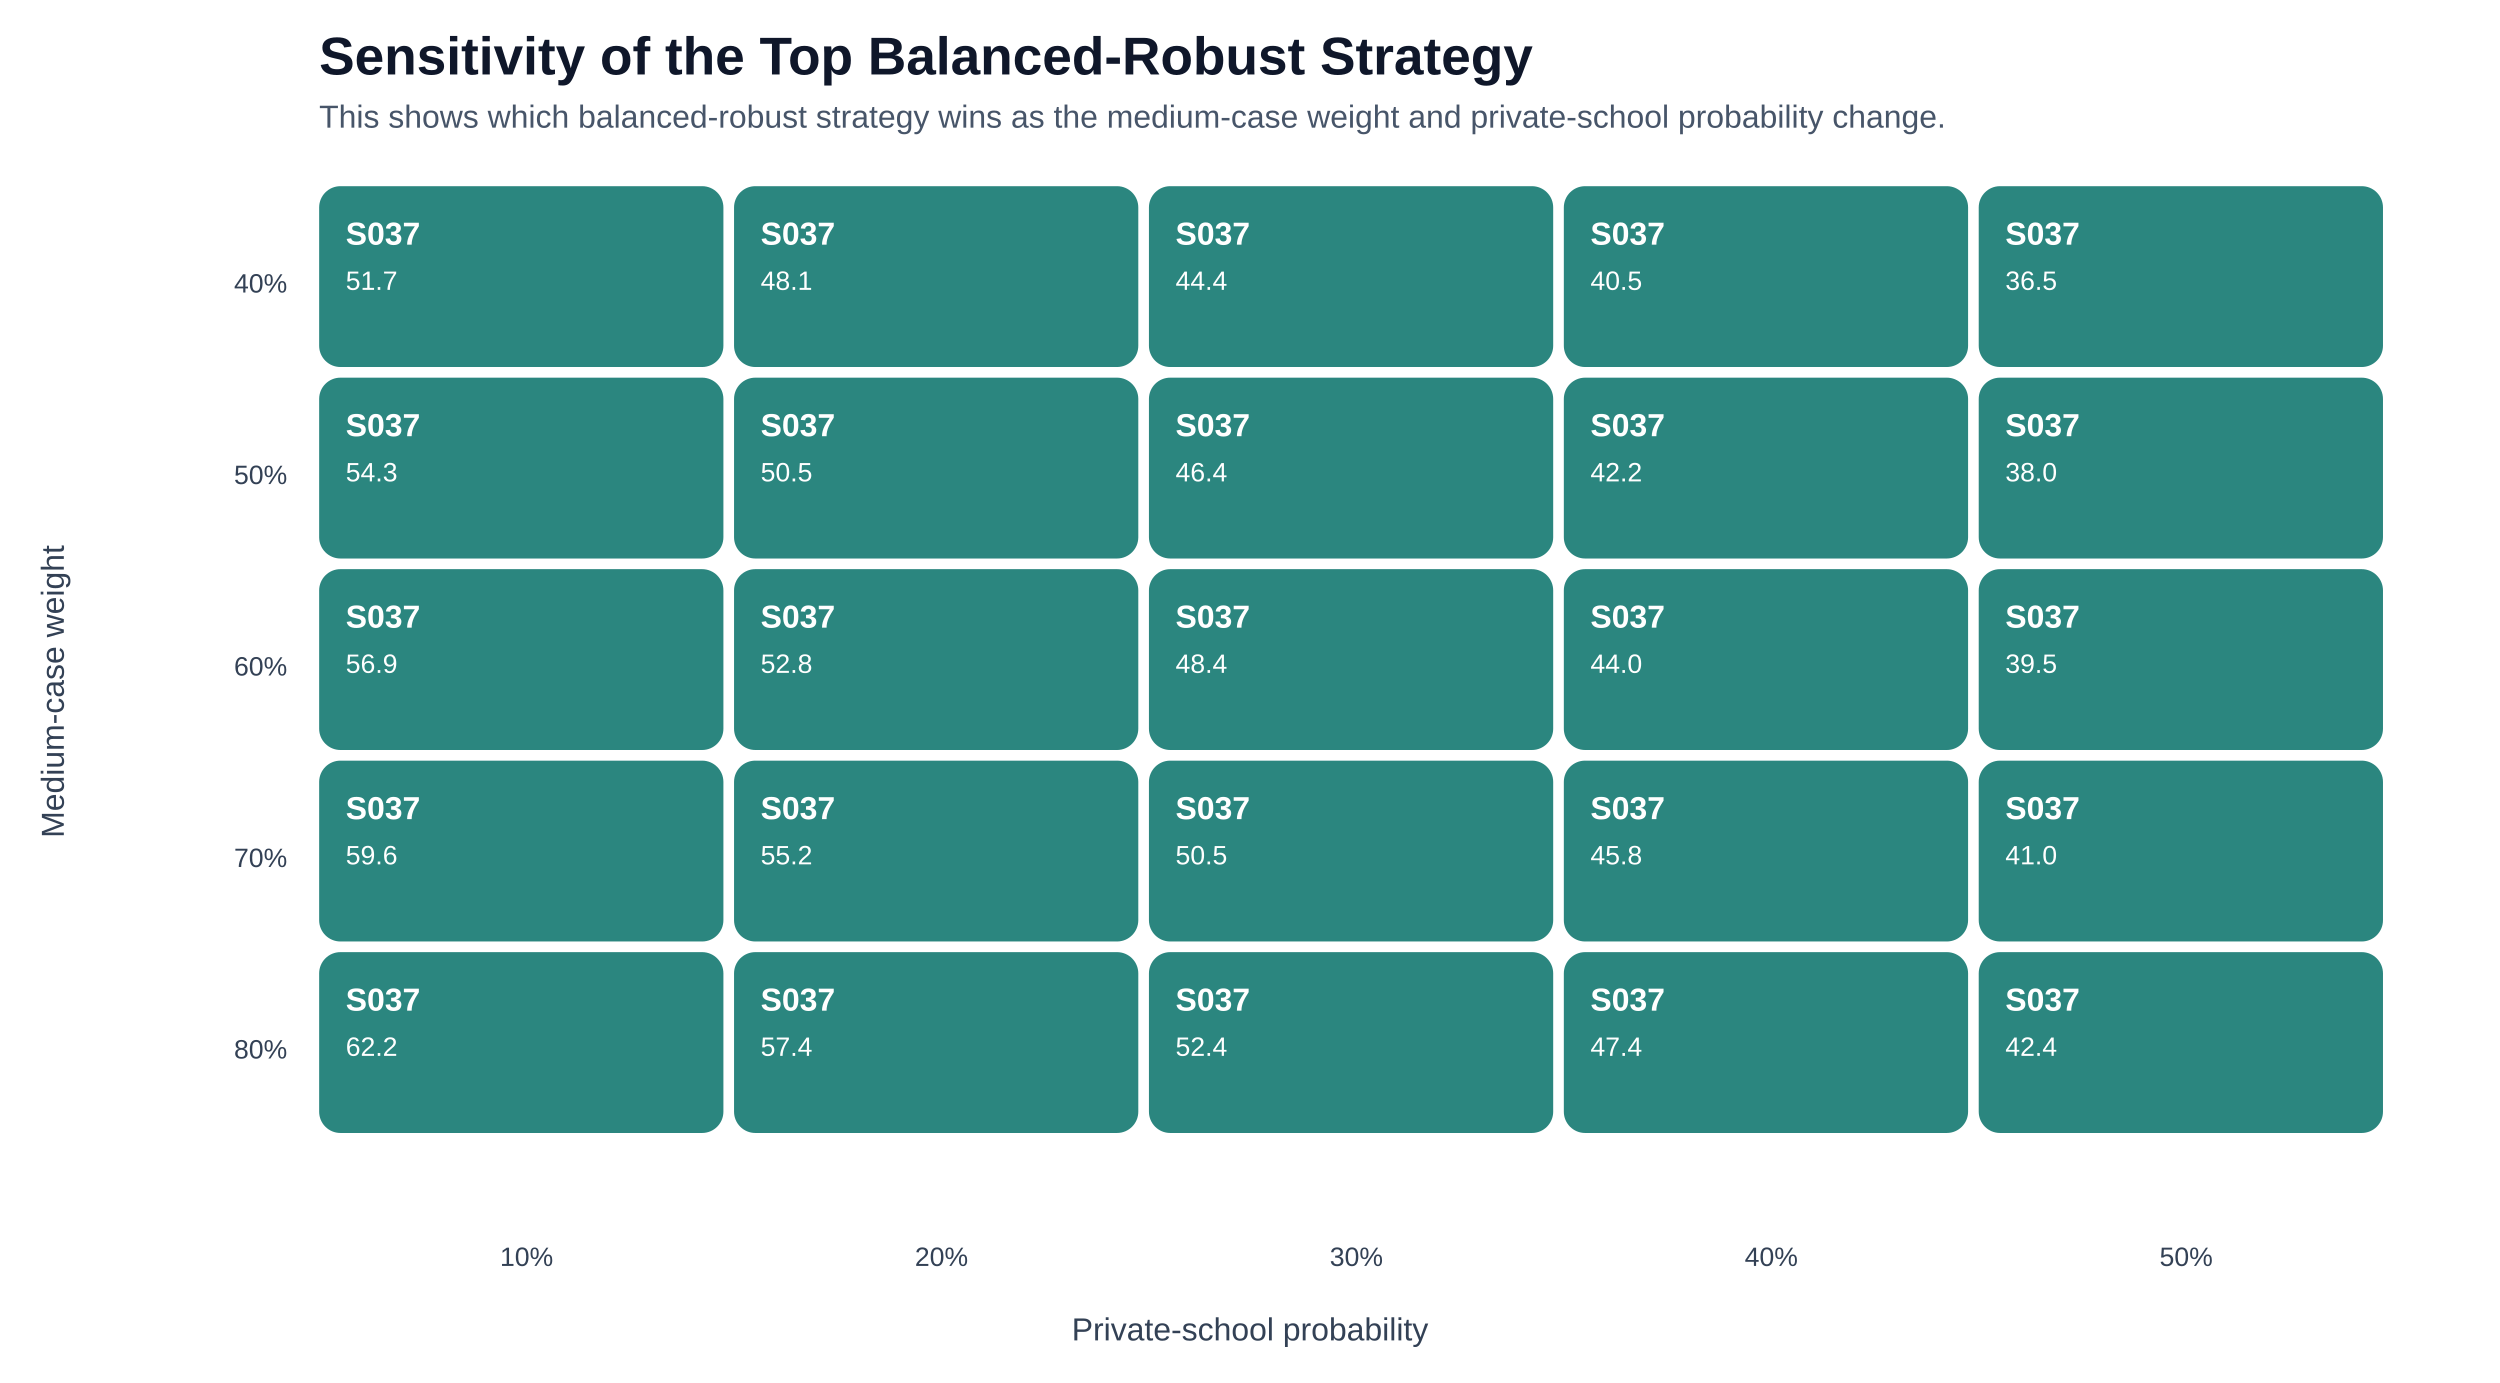
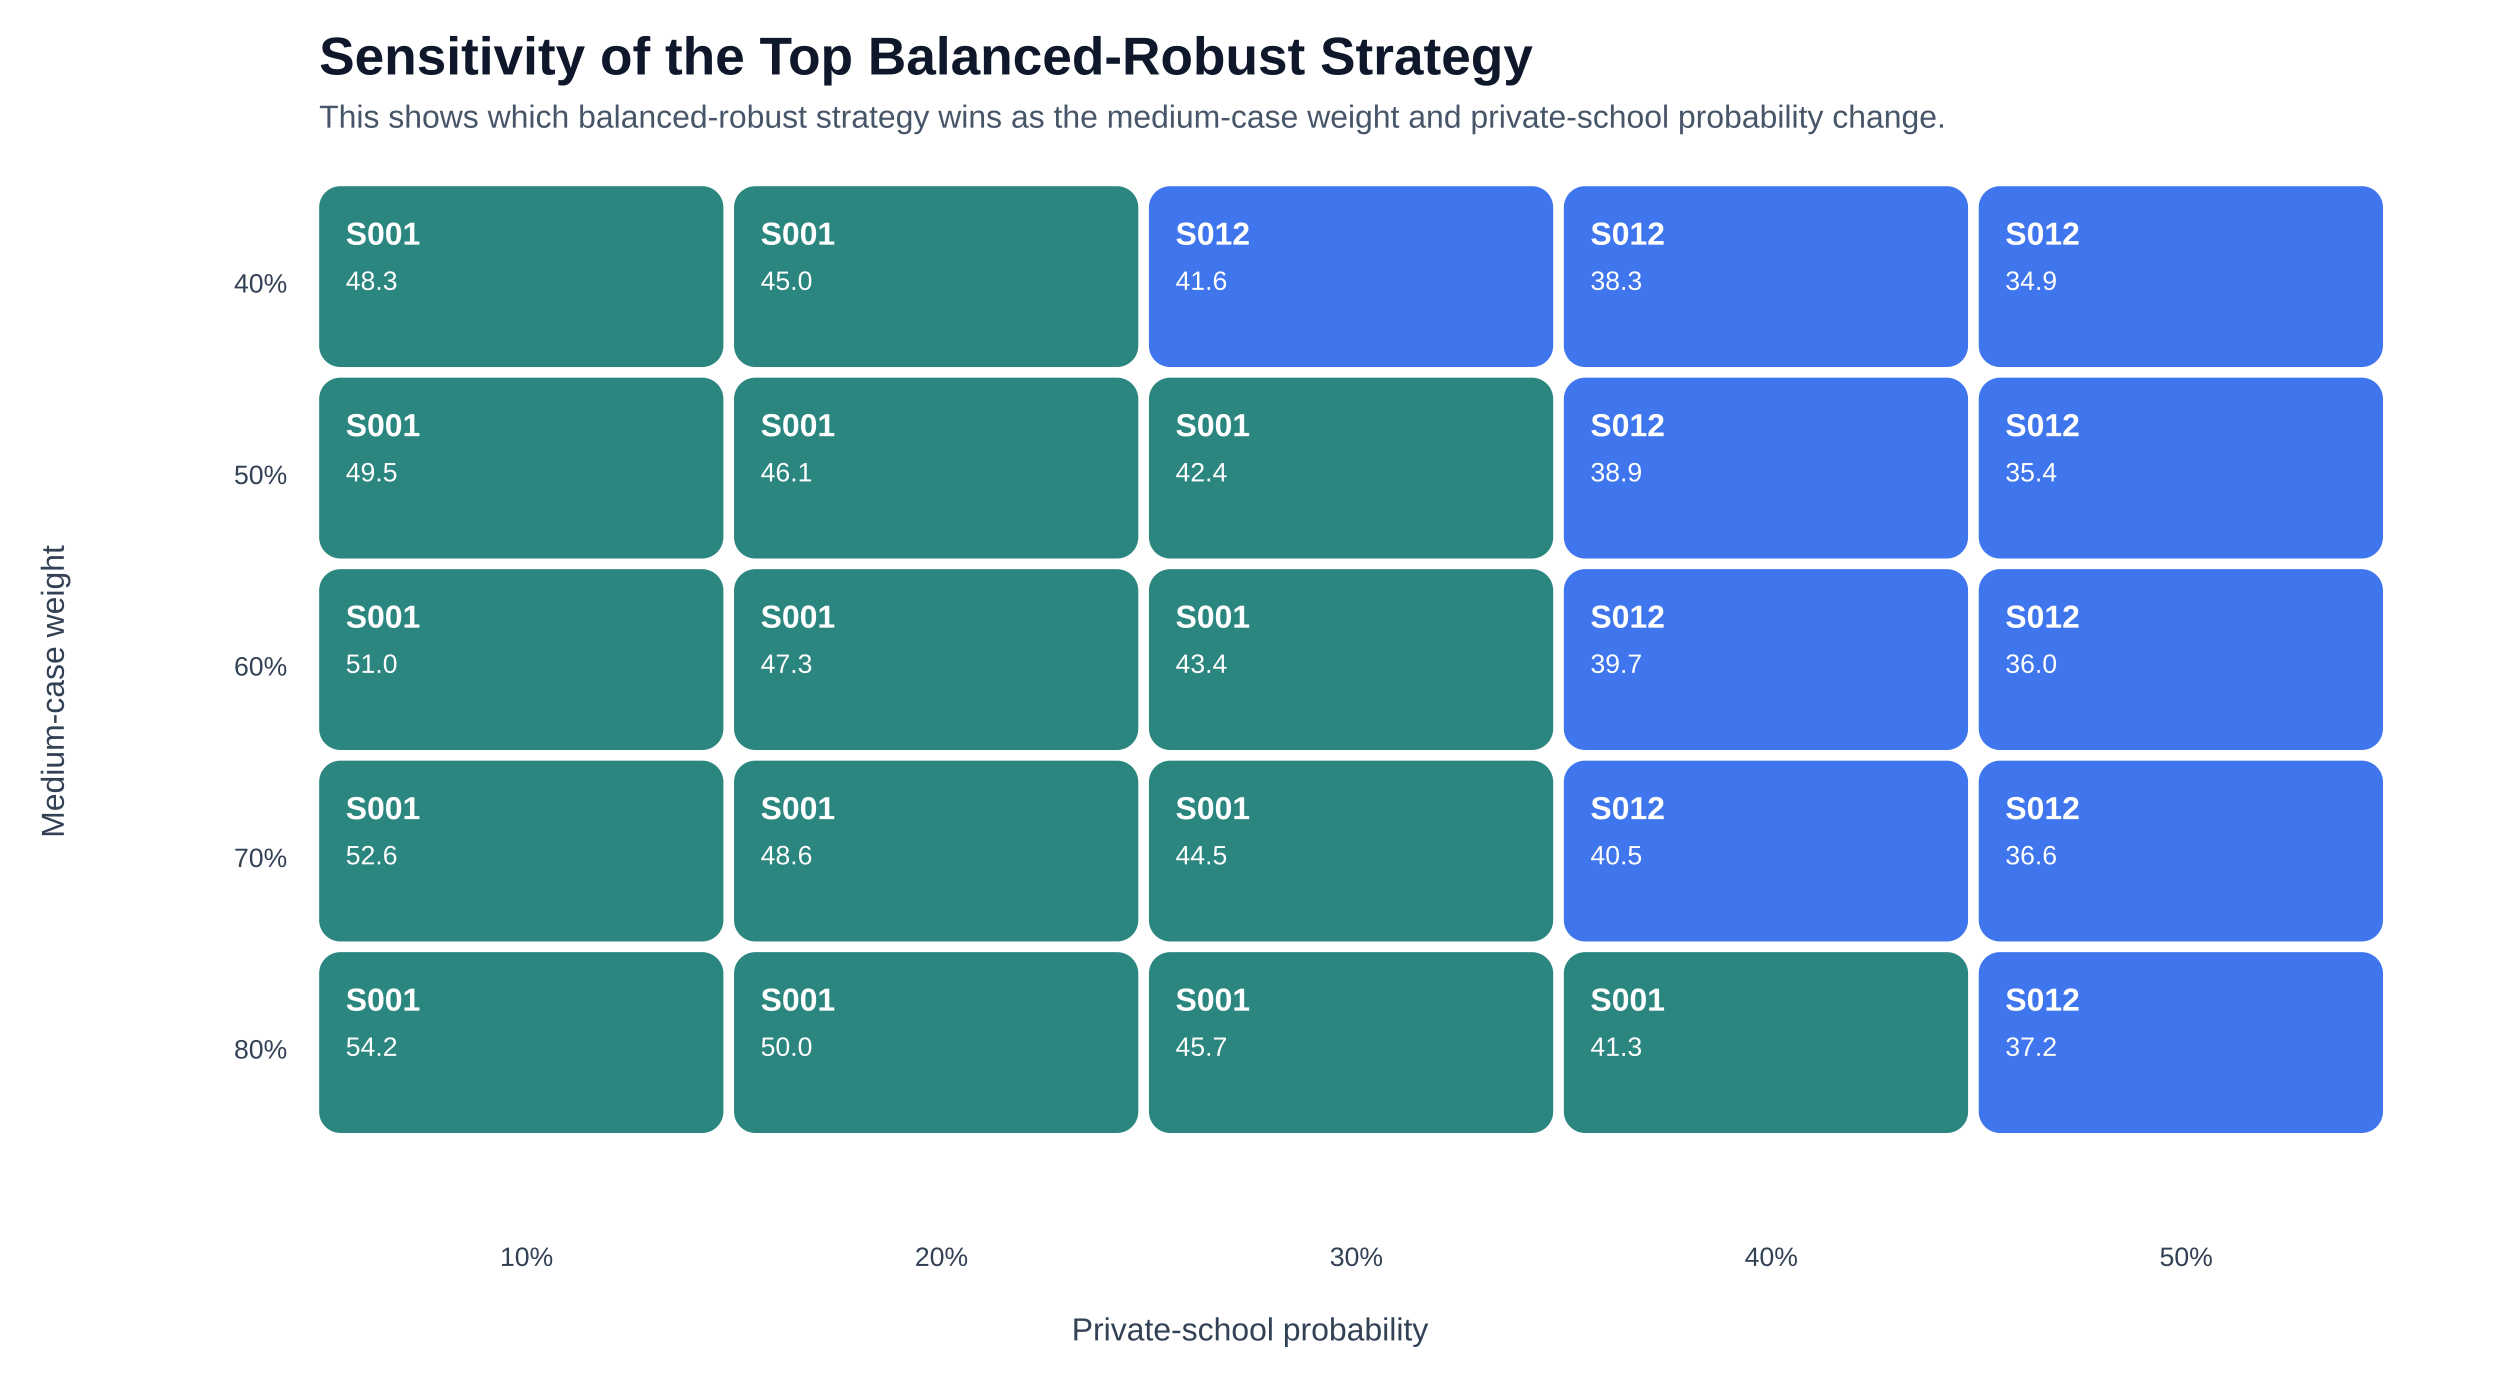
<svg xmlns="http://www.w3.org/2000/svg" width="940" height="520" viewBox="0 0 940 520">
  <rect width="940" height="520" fill="#ffffff" />
  <text x="120" y="28" font-size="20" font-family="Arial, sans-serif" font-weight="700" fill="#0f172a">Sensitivity of the Top Balanced-Robust Strategy</text>
  <text x="120" y="48" font-size="12" font-family="Arial, sans-serif" fill="#475569">This shows which balanced-robust strategy wins as the medium-case weight and private-school probability change.</text>
  <rect x="120" y="70" width="152" height="68" rx="8" fill="#0f766e" opacity="0.88" />
-   <text x="130" y="92" font-size="12" font-family="Arial, sans-serif" font-weight="700" fill="#ffffff">S037</text>
-   <text x="130" y="109" font-size="10" font-family="Arial, sans-serif" fill="#ffffff">51.7</text>
+   <text x="130" y="92" font-size="12" font-family="Arial, sans-serif" font-weight="700" fill="#ffffff">S001</text>
+   <text x="130" y="109" font-size="10" font-family="Arial, sans-serif" fill="#ffffff">48.3</text>
  <rect x="276" y="70" width="152" height="68" rx="8" fill="#0f766e" opacity="0.88" />
-   <text x="286" y="92" font-size="12" font-family="Arial, sans-serif" font-weight="700" fill="#ffffff">S037</text>
-   <text x="286" y="109" font-size="10" font-family="Arial, sans-serif" fill="#ffffff">48.1</text>
-   <rect x="432" y="70" width="152" height="68" rx="8" fill="#0f766e" opacity="0.88" />
-   <text x="442" y="92" font-size="12" font-family="Arial, sans-serif" font-weight="700" fill="#ffffff">S037</text>
-   <text x="442" y="109" font-size="10" font-family="Arial, sans-serif" fill="#ffffff">44.4</text>
-   <rect x="588" y="70" width="152" height="68" rx="8" fill="#0f766e" opacity="0.88" />
-   <text x="598" y="92" font-size="12" font-family="Arial, sans-serif" font-weight="700" fill="#ffffff">S037</text>
-   <text x="598" y="109" font-size="10" font-family="Arial, sans-serif" fill="#ffffff">40.5</text>
-   <rect x="744" y="70" width="152" height="68" rx="8" fill="#0f766e" opacity="0.88" />
-   <text x="754" y="92" font-size="12" font-family="Arial, sans-serif" font-weight="700" fill="#ffffff">S037</text>
-   <text x="754" y="109" font-size="10" font-family="Arial, sans-serif" fill="#ffffff">36.5</text>
+   <text x="286" y="92" font-size="12" font-family="Arial, sans-serif" font-weight="700" fill="#ffffff">S001</text>
+   <text x="286" y="109" font-size="10" font-family="Arial, sans-serif" fill="#ffffff">45.0</text>
+   <rect x="432" y="70" width="152" height="68" rx="8" fill="#2563eb" opacity="0.88" />
+   <text x="442" y="92" font-size="12" font-family="Arial, sans-serif" font-weight="700" fill="#ffffff">S012</text>
+   <text x="442" y="109" font-size="10" font-family="Arial, sans-serif" fill="#ffffff">41.6</text>
+   <rect x="588" y="70" width="152" height="68" rx="8" fill="#2563eb" opacity="0.88" />
+   <text x="598" y="92" font-size="12" font-family="Arial, sans-serif" font-weight="700" fill="#ffffff">S012</text>
+   <text x="598" y="109" font-size="10" font-family="Arial, sans-serif" fill="#ffffff">38.3</text>
+   <rect x="744" y="70" width="152" height="68" rx="8" fill="#2563eb" opacity="0.88" />
+   <text x="754" y="92" font-size="12" font-family="Arial, sans-serif" font-weight="700" fill="#ffffff">S012</text>
+   <text x="754" y="109" font-size="10" font-family="Arial, sans-serif" fill="#ffffff">34.9</text>
  <rect x="120" y="142" width="152" height="68" rx="8" fill="#0f766e" opacity="0.88" />
-   <text x="130" y="164" font-size="12" font-family="Arial, sans-serif" font-weight="700" fill="#ffffff">S037</text>
-   <text x="130" y="181" font-size="10" font-family="Arial, sans-serif" fill="#ffffff">54.3</text>
+   <text x="130" y="164" font-size="12" font-family="Arial, sans-serif" font-weight="700" fill="#ffffff">S001</text>
+   <text x="130" y="181" font-size="10" font-family="Arial, sans-serif" fill="#ffffff">49.5</text>
  <rect x="276" y="142" width="152" height="68" rx="8" fill="#0f766e" opacity="0.88" />
-   <text x="286" y="164" font-size="12" font-family="Arial, sans-serif" font-weight="700" fill="#ffffff">S037</text>
-   <text x="286" y="181" font-size="10" font-family="Arial, sans-serif" fill="#ffffff">50.5</text>
+   <text x="286" y="164" font-size="12" font-family="Arial, sans-serif" font-weight="700" fill="#ffffff">S001</text>
+   <text x="286" y="181" font-size="10" font-family="Arial, sans-serif" fill="#ffffff">46.1</text>
  <rect x="432" y="142" width="152" height="68" rx="8" fill="#0f766e" opacity="0.88" />
-   <text x="442" y="164" font-size="12" font-family="Arial, sans-serif" font-weight="700" fill="#ffffff">S037</text>
-   <text x="442" y="181" font-size="10" font-family="Arial, sans-serif" fill="#ffffff">46.4</text>
-   <rect x="588" y="142" width="152" height="68" rx="8" fill="#0f766e" opacity="0.88" />
-   <text x="598" y="164" font-size="12" font-family="Arial, sans-serif" font-weight="700" fill="#ffffff">S037</text>
-   <text x="598" y="181" font-size="10" font-family="Arial, sans-serif" fill="#ffffff">42.2</text>
-   <rect x="744" y="142" width="152" height="68" rx="8" fill="#0f766e" opacity="0.88" />
-   <text x="754" y="164" font-size="12" font-family="Arial, sans-serif" font-weight="700" fill="#ffffff">S037</text>
-   <text x="754" y="181" font-size="10" font-family="Arial, sans-serif" fill="#ffffff">38.0</text>
+   <text x="442" y="164" font-size="12" font-family="Arial, sans-serif" font-weight="700" fill="#ffffff">S001</text>
+   <text x="442" y="181" font-size="10" font-family="Arial, sans-serif" fill="#ffffff">42.4</text>
+   <rect x="588" y="142" width="152" height="68" rx="8" fill="#2563eb" opacity="0.88" />
+   <text x="598" y="164" font-size="12" font-family="Arial, sans-serif" font-weight="700" fill="#ffffff">S012</text>
+   <text x="598" y="181" font-size="10" font-family="Arial, sans-serif" fill="#ffffff">38.9</text>
+   <rect x="744" y="142" width="152" height="68" rx="8" fill="#2563eb" opacity="0.88" />
+   <text x="754" y="164" font-size="12" font-family="Arial, sans-serif" font-weight="700" fill="#ffffff">S012</text>
+   <text x="754" y="181" font-size="10" font-family="Arial, sans-serif" fill="#ffffff">35.4</text>
  <rect x="120" y="214" width="152" height="68" rx="8" fill="#0f766e" opacity="0.88" />
-   <text x="130" y="236" font-size="12" font-family="Arial, sans-serif" font-weight="700" fill="#ffffff">S037</text>
-   <text x="130" y="253" font-size="10" font-family="Arial, sans-serif" fill="#ffffff">56.9</text>
+   <text x="130" y="236" font-size="12" font-family="Arial, sans-serif" font-weight="700" fill="#ffffff">S001</text>
+   <text x="130" y="253" font-size="10" font-family="Arial, sans-serif" fill="#ffffff">51.0</text>
  <rect x="276" y="214" width="152" height="68" rx="8" fill="#0f766e" opacity="0.88" />
-   <text x="286" y="236" font-size="12" font-family="Arial, sans-serif" font-weight="700" fill="#ffffff">S037</text>
-   <text x="286" y="253" font-size="10" font-family="Arial, sans-serif" fill="#ffffff">52.8</text>
+   <text x="286" y="236" font-size="12" font-family="Arial, sans-serif" font-weight="700" fill="#ffffff">S001</text>
+   <text x="286" y="253" font-size="10" font-family="Arial, sans-serif" fill="#ffffff">47.3</text>
  <rect x="432" y="214" width="152" height="68" rx="8" fill="#0f766e" opacity="0.88" />
-   <text x="442" y="236" font-size="12" font-family="Arial, sans-serif" font-weight="700" fill="#ffffff">S037</text>
-   <text x="442" y="253" font-size="10" font-family="Arial, sans-serif" fill="#ffffff">48.4</text>
-   <rect x="588" y="214" width="152" height="68" rx="8" fill="#0f766e" opacity="0.88" />
-   <text x="598" y="236" font-size="12" font-family="Arial, sans-serif" font-weight="700" fill="#ffffff">S037</text>
-   <text x="598" y="253" font-size="10" font-family="Arial, sans-serif" fill="#ffffff">44.0</text>
-   <rect x="744" y="214" width="152" height="68" rx="8" fill="#0f766e" opacity="0.88" />
-   <text x="754" y="236" font-size="12" font-family="Arial, sans-serif" font-weight="700" fill="#ffffff">S037</text>
-   <text x="754" y="253" font-size="10" font-family="Arial, sans-serif" fill="#ffffff">39.5</text>
+   <text x="442" y="236" font-size="12" font-family="Arial, sans-serif" font-weight="700" fill="#ffffff">S001</text>
+   <text x="442" y="253" font-size="10" font-family="Arial, sans-serif" fill="#ffffff">43.4</text>
+   <rect x="588" y="214" width="152" height="68" rx="8" fill="#2563eb" opacity="0.88" />
+   <text x="598" y="236" font-size="12" font-family="Arial, sans-serif" font-weight="700" fill="#ffffff">S012</text>
+   <text x="598" y="253" font-size="10" font-family="Arial, sans-serif" fill="#ffffff">39.7</text>
+   <rect x="744" y="214" width="152" height="68" rx="8" fill="#2563eb" opacity="0.88" />
+   <text x="754" y="236" font-size="12" font-family="Arial, sans-serif" font-weight="700" fill="#ffffff">S012</text>
+   <text x="754" y="253" font-size="10" font-family="Arial, sans-serif" fill="#ffffff">36.0</text>
  <rect x="120" y="286" width="152" height="68" rx="8" fill="#0f766e" opacity="0.88" />
-   <text x="130" y="308" font-size="12" font-family="Arial, sans-serif" font-weight="700" fill="#ffffff">S037</text>
-   <text x="130" y="325" font-size="10" font-family="Arial, sans-serif" fill="#ffffff">59.6</text>
+   <text x="130" y="308" font-size="12" font-family="Arial, sans-serif" font-weight="700" fill="#ffffff">S001</text>
+   <text x="130" y="325" font-size="10" font-family="Arial, sans-serif" fill="#ffffff">52.6</text>
  <rect x="276" y="286" width="152" height="68" rx="8" fill="#0f766e" opacity="0.88" />
-   <text x="286" y="308" font-size="12" font-family="Arial, sans-serif" font-weight="700" fill="#ffffff">S037</text>
-   <text x="286" y="325" font-size="10" font-family="Arial, sans-serif" fill="#ffffff">55.2</text>
+   <text x="286" y="308" font-size="12" font-family="Arial, sans-serif" font-weight="700" fill="#ffffff">S001</text>
+   <text x="286" y="325" font-size="10" font-family="Arial, sans-serif" fill="#ffffff">48.6</text>
  <rect x="432" y="286" width="152" height="68" rx="8" fill="#0f766e" opacity="0.88" />
-   <text x="442" y="308" font-size="12" font-family="Arial, sans-serif" font-weight="700" fill="#ffffff">S037</text>
-   <text x="442" y="325" font-size="10" font-family="Arial, sans-serif" fill="#ffffff">50.5</text>
-   <rect x="588" y="286" width="152" height="68" rx="8" fill="#0f766e" opacity="0.88" />
-   <text x="598" y="308" font-size="12" font-family="Arial, sans-serif" font-weight="700" fill="#ffffff">S037</text>
-   <text x="598" y="325" font-size="10" font-family="Arial, sans-serif" fill="#ffffff">45.8</text>
-   <rect x="744" y="286" width="152" height="68" rx="8" fill="#0f766e" opacity="0.88" />
-   <text x="754" y="308" font-size="12" font-family="Arial, sans-serif" font-weight="700" fill="#ffffff">S037</text>
-   <text x="754" y="325" font-size="10" font-family="Arial, sans-serif" fill="#ffffff">41.0</text>
+   <text x="442" y="308" font-size="12" font-family="Arial, sans-serif" font-weight="700" fill="#ffffff">S001</text>
+   <text x="442" y="325" font-size="10" font-family="Arial, sans-serif" fill="#ffffff">44.5</text>
+   <rect x="588" y="286" width="152" height="68" rx="8" fill="#2563eb" opacity="0.88" />
+   <text x="598" y="308" font-size="12" font-family="Arial, sans-serif" font-weight="700" fill="#ffffff">S012</text>
+   <text x="598" y="325" font-size="10" font-family="Arial, sans-serif" fill="#ffffff">40.5</text>
+   <rect x="744" y="286" width="152" height="68" rx="8" fill="#2563eb" opacity="0.88" />
+   <text x="754" y="308" font-size="12" font-family="Arial, sans-serif" font-weight="700" fill="#ffffff">S012</text>
+   <text x="754" y="325" font-size="10" font-family="Arial, sans-serif" fill="#ffffff">36.6</text>
  <rect x="120" y="358" width="152" height="68" rx="8" fill="#0f766e" opacity="0.88" />
-   <text x="130" y="380" font-size="12" font-family="Arial, sans-serif" font-weight="700" fill="#ffffff">S037</text>
-   <text x="130" y="397" font-size="10" font-family="Arial, sans-serif" fill="#ffffff">62.2</text>
+   <text x="130" y="380" font-size="12" font-family="Arial, sans-serif" font-weight="700" fill="#ffffff">S001</text>
+   <text x="130" y="397" font-size="10" font-family="Arial, sans-serif" fill="#ffffff">54.2</text>
  <rect x="276" y="358" width="152" height="68" rx="8" fill="#0f766e" opacity="0.88" />
-   <text x="286" y="380" font-size="12" font-family="Arial, sans-serif" font-weight="700" fill="#ffffff">S037</text>
-   <text x="286" y="397" font-size="10" font-family="Arial, sans-serif" fill="#ffffff">57.4</text>
+   <text x="286" y="380" font-size="12" font-family="Arial, sans-serif" font-weight="700" fill="#ffffff">S001</text>
+   <text x="286" y="397" font-size="10" font-family="Arial, sans-serif" fill="#ffffff">50.0</text>
  <rect x="432" y="358" width="152" height="68" rx="8" fill="#0f766e" opacity="0.88" />
-   <text x="442" y="380" font-size="12" font-family="Arial, sans-serif" font-weight="700" fill="#ffffff">S037</text>
-   <text x="442" y="397" font-size="10" font-family="Arial, sans-serif" fill="#ffffff">52.4</text>
+   <text x="442" y="380" font-size="12" font-family="Arial, sans-serif" font-weight="700" fill="#ffffff">S001</text>
+   <text x="442" y="397" font-size="10" font-family="Arial, sans-serif" fill="#ffffff">45.7</text>
  <rect x="588" y="358" width="152" height="68" rx="8" fill="#0f766e" opacity="0.88" />
-   <text x="598" y="380" font-size="12" font-family="Arial, sans-serif" font-weight="700" fill="#ffffff">S037</text>
-   <text x="598" y="397" font-size="10" font-family="Arial, sans-serif" fill="#ffffff">47.4</text>
-   <rect x="744" y="358" width="152" height="68" rx="8" fill="#0f766e" opacity="0.88" />
-   <text x="754" y="380" font-size="12" font-family="Arial, sans-serif" font-weight="700" fill="#ffffff">S037</text>
-   <text x="754" y="397" font-size="10" font-family="Arial, sans-serif" fill="#ffffff">42.4</text>
+   <text x="598" y="380" font-size="12" font-family="Arial, sans-serif" font-weight="700" fill="#ffffff">S001</text>
+   <text x="598" y="397" font-size="10" font-family="Arial, sans-serif" fill="#ffffff">41.3</text>
+   <rect x="744" y="358" width="152" height="68" rx="8" fill="#2563eb" opacity="0.88" />
+   <text x="754" y="380" font-size="12" font-family="Arial, sans-serif" font-weight="700" fill="#ffffff">S012</text>
+   <text x="754" y="397" font-size="10" font-family="Arial, sans-serif" fill="#ffffff">37.2</text>
  <text x="198" y="476" text-anchor="middle" font-size="10" font-family="Arial, sans-serif" fill="#334155">10%</text>
  <text x="354" y="476" text-anchor="middle" font-size="10" font-family="Arial, sans-serif" fill="#334155">20%</text>
  <text x="510" y="476" text-anchor="middle" font-size="10" font-family="Arial, sans-serif" fill="#334155">30%</text>
  <text x="666" y="476" text-anchor="middle" font-size="10" font-family="Arial, sans-serif" fill="#334155">40%</text>
  <text x="822" y="476" text-anchor="middle" font-size="10" font-family="Arial, sans-serif" fill="#334155">50%</text>
  <text x="108" y="110" text-anchor="end" font-size="10" font-family="Arial, sans-serif" fill="#334155">40%</text>
  <text x="108" y="182" text-anchor="end" font-size="10" font-family="Arial, sans-serif" fill="#334155">50%</text>
  <text x="108" y="254" text-anchor="end" font-size="10" font-family="Arial, sans-serif" fill="#334155">60%</text>
  <text x="108" y="326" text-anchor="end" font-size="10" font-family="Arial, sans-serif" fill="#334155">70%</text>
  <text x="108" y="398" text-anchor="end" font-size="10" font-family="Arial, sans-serif" fill="#334155">80%</text>
  <text x="470" y="504" text-anchor="middle" font-size="12" font-family="Arial, sans-serif" fill="#334155">Private-school probability</text>
  <text x="24" y="260" transform="rotate(-90 24 260)" text-anchor="middle" font-size="12" font-family="Arial, sans-serif" fill="#334155">Medium-case weight</text>
</svg>
